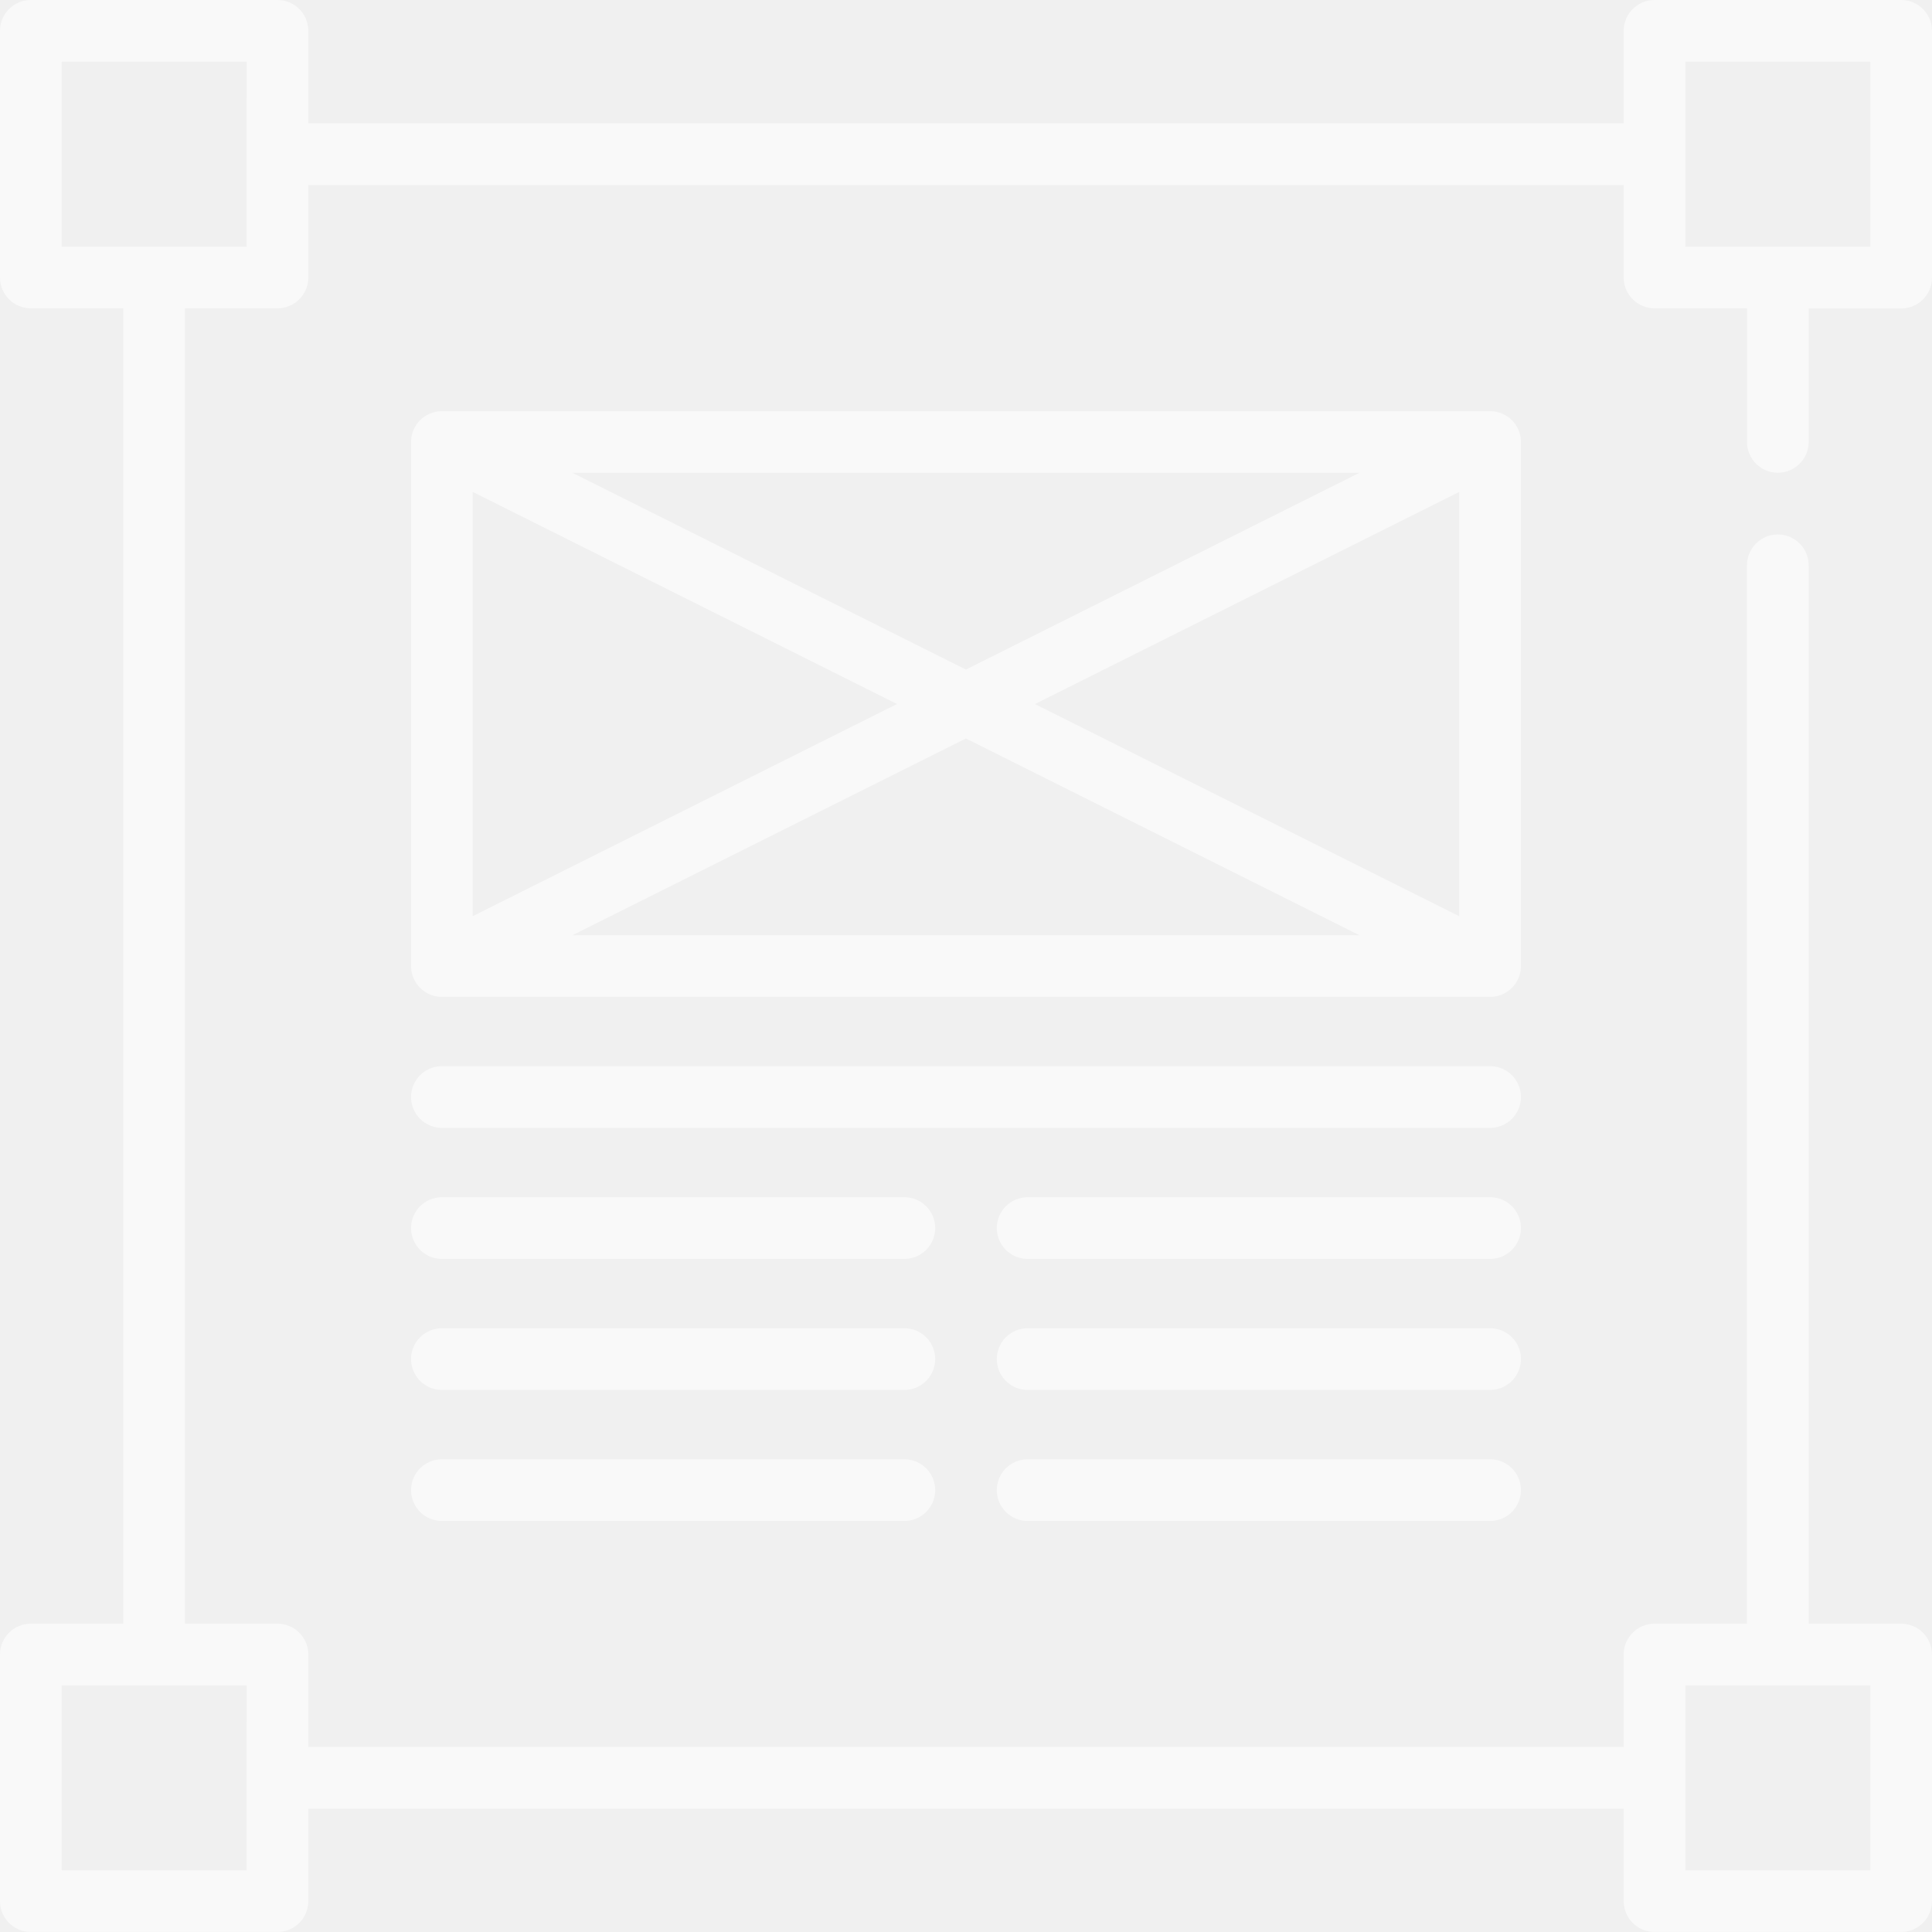
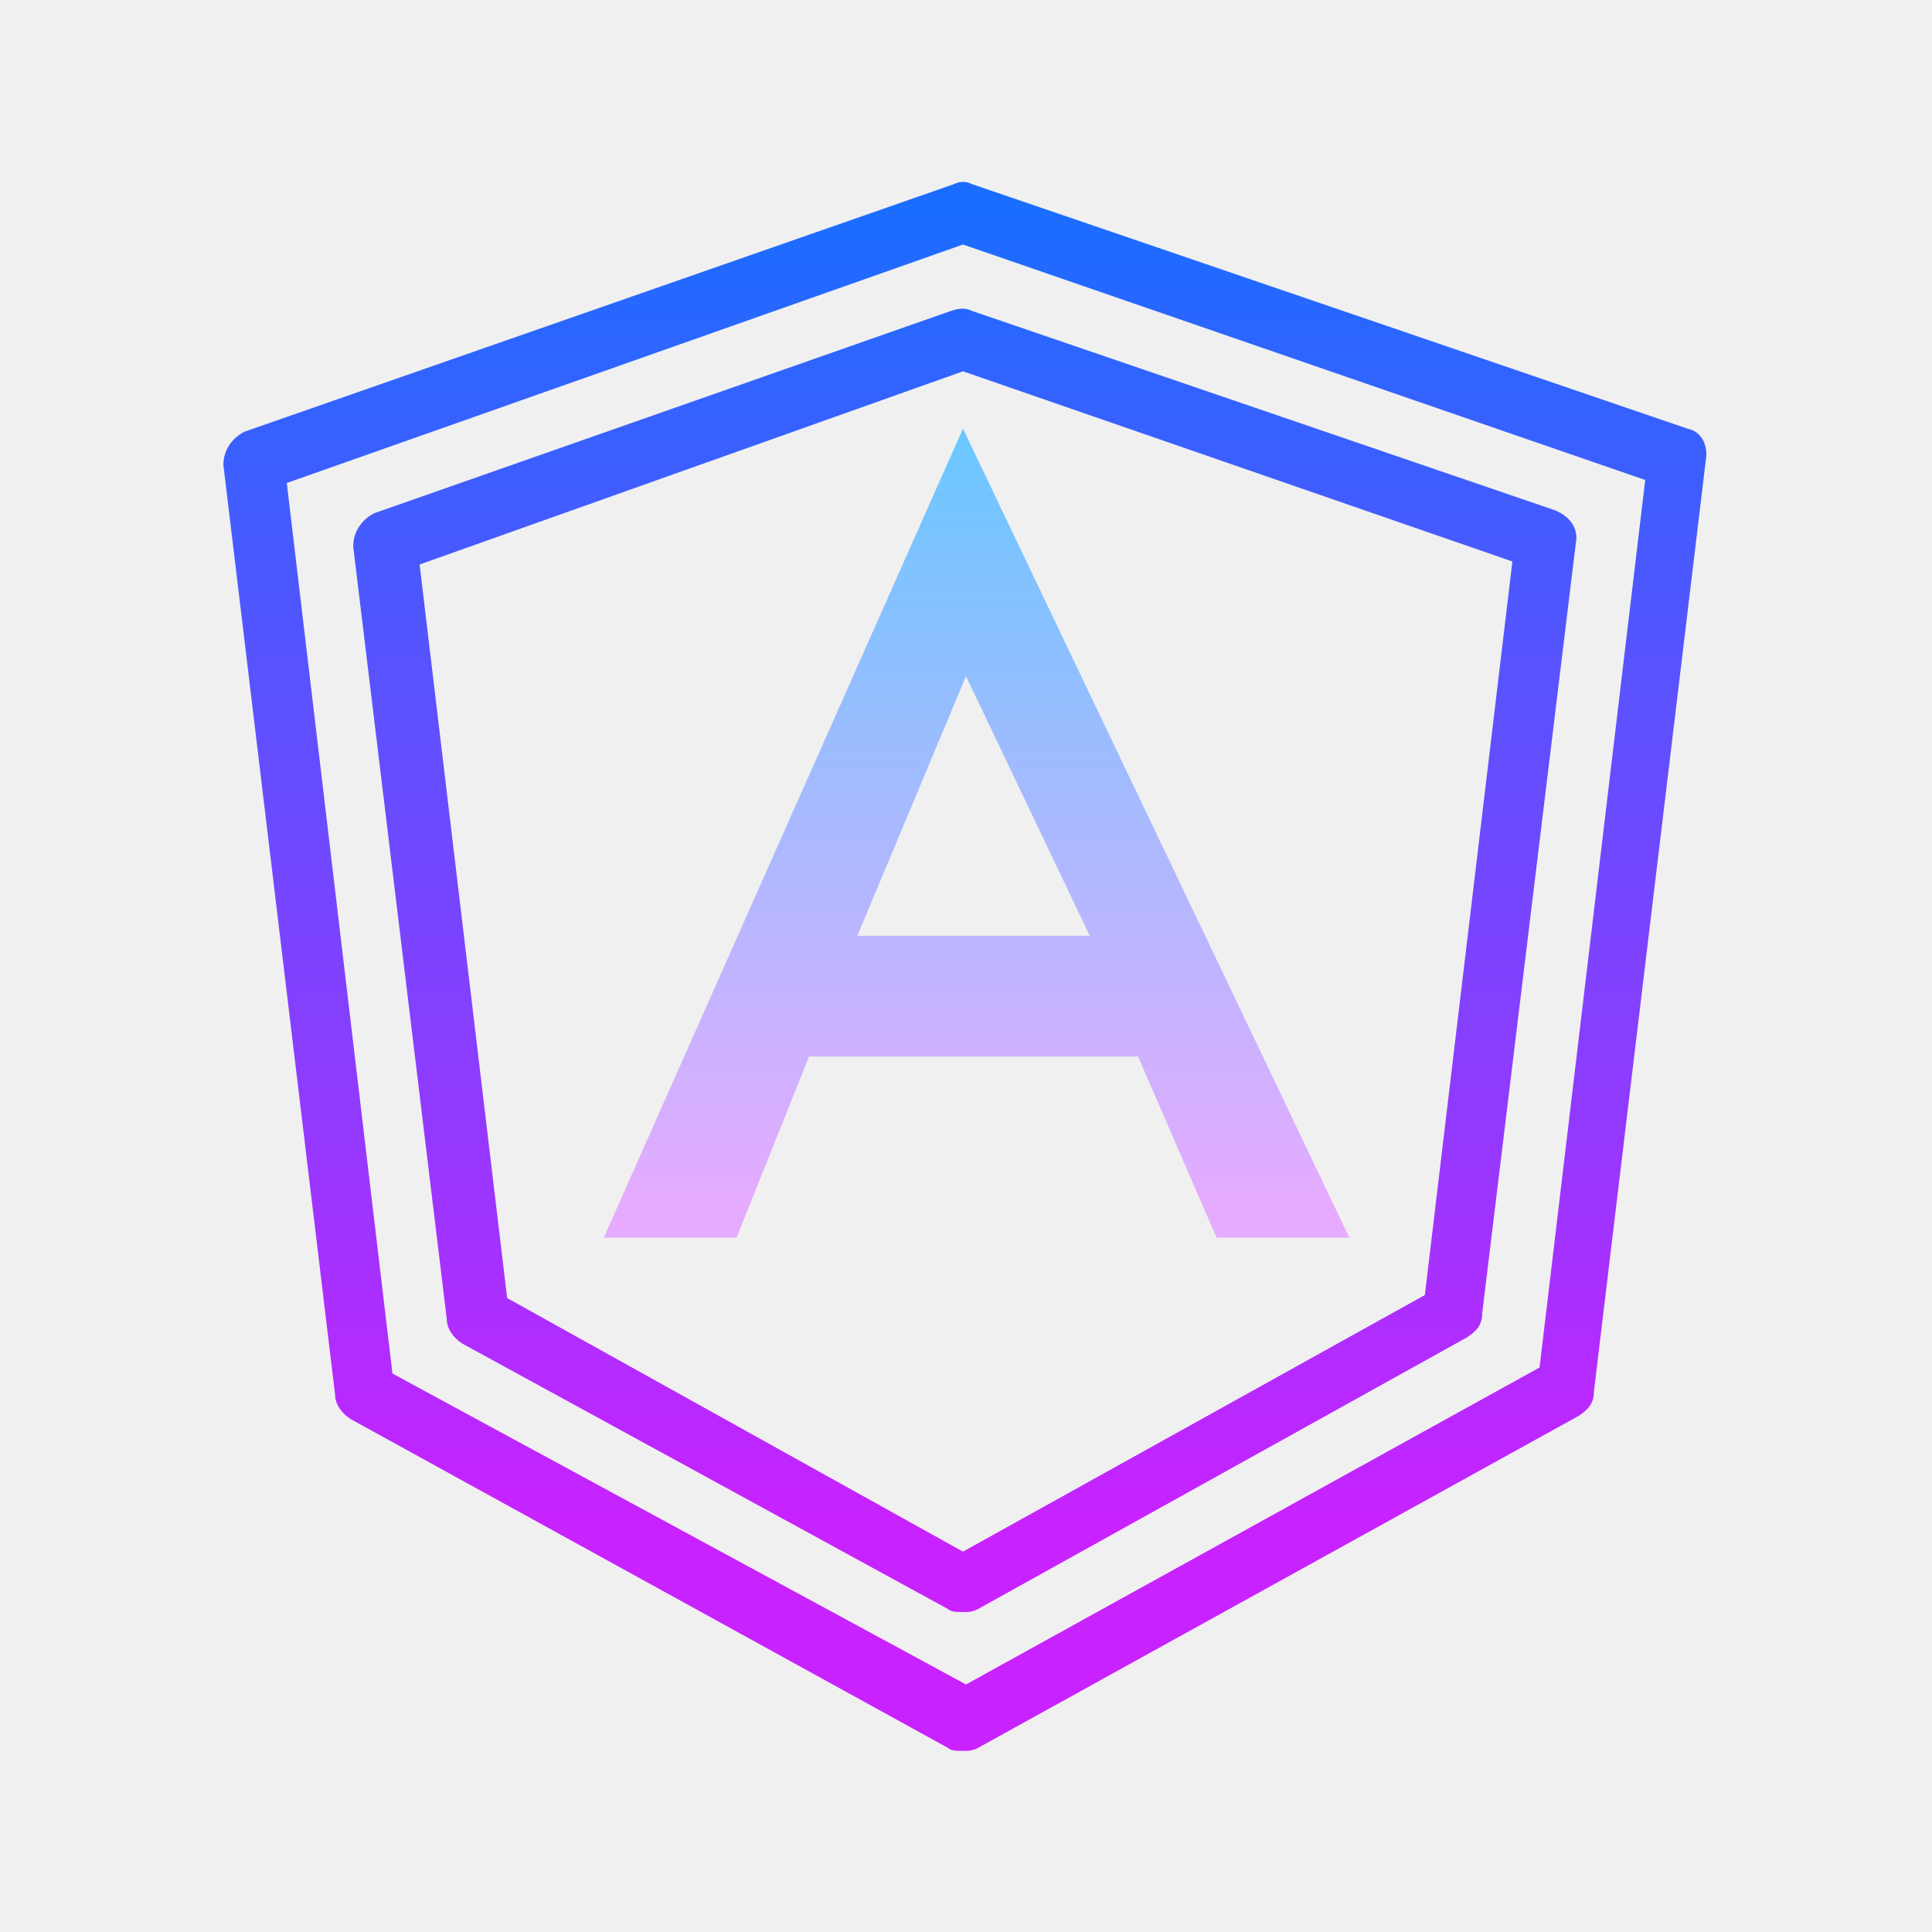
- <svg xmlns="http://www.w3.org/2000/svg" width="62.246" height="62.246" viewBox="0 0 62.246 62.246">
-   <g id="https:_www.flaticon.com_free-icon_design_115806_term_web_20design_page_1_position_48" data-name="https://www.flaticon.com/free-icon/design_115806#term=web%20design&amp;page=1&amp;position=48" opacity="0.6">
-     <path id="Path_2" data-name="Path 2" d="M57.28,15.231a.993.993,0,0,0,.993-.993v-4.3h2.98a.993.993,0,0,0,.993-.993V.993A.993.993,0,0,0,61.253,0H53.306a.993.993,0,0,0-.993.993v2.98H9.933V.993A.993.993,0,0,0,8.94,0H.993A.993.993,0,0,0,0,.993V8.94a.993.993,0,0,0,.993.993h2.98v42.38H.993A.993.993,0,0,0,0,53.306v7.946a.993.993,0,0,0,.993.993H8.94a.993.993,0,0,0,.993-.993v-2.98h42.38v2.98a.993.993,0,0,0,.993.993h7.946a.993.993,0,0,0,.993-.993V53.306a.993.993,0,0,0-.993-.993h-2.98v-34.1a.993.993,0,0,0-1.987,0v34.1h-2.98a.993.993,0,0,0-.993.993v2.98H9.933v-2.98a.993.993,0,0,0-.993-.993H5.96V9.933H8.94a.993.993,0,0,0,.993-.993V5.96h42.38V8.94a.993.993,0,0,0,.993.993h2.98v4.3A.993.993,0,0,0,57.28,15.231ZM54.3,54.3h5.96v5.96H54.3ZM7.946,60.26H1.987V54.3h5.96Zm0-52.313H1.987V1.987h5.96ZM54.3,1.987h5.96v5.96H54.3Z" fill="#fff" />
-     <path id="Path_3" data-name="Path 3" d="M135.758,101a.993.993,0,0,0-.993-.993H100.993A.993.993,0,0,0,100,101v16.885a.993.993,0,0,0,.993.993h33.772a.993.993,0,0,0,.993-.993Zm-33.772,1.607,13.671,6.835-13.671,6.835Zm3.214-.614h25.356l-12.678,6.339Zm12.678,8.56,12.678,6.339H105.2Zm2.221-1.11,13.671-6.835v13.671Z" transform="translate(-86.756 -86.76)" fill="#fff" />
-     <path id="Path_4" data-name="Path 4" d="M115.893,355h-14.9a.993.993,0,0,0,0,1.987h14.9a.993.993,0,1,0,0-1.987Z" transform="translate(-86.756 -307.984)" fill="#fff" />
-     <path id="Path_5" data-name="Path 5" d="M258.393,355h-14.9a.993.993,0,1,0,0,1.987h14.9a.993.993,0,0,0,0-1.987Z" transform="translate(-210.384 -307.984)" fill="#fff" />
-     <path id="Path_6" data-name="Path 6" d="M115.893,323.125h-14.9a.993.993,0,0,0,0,1.987h14.9a.993.993,0,1,0,0-1.987Z" transform="translate(-86.756 -280.331)" fill="#fff" />
-     <path id="Path_7" data-name="Path 7" d="M258.393,323.125h-14.9a.993.993,0,1,0,0,1.987h14.9a.993.993,0,0,0,0-1.987Z" transform="translate(-210.384 -280.331)" fill="#fff" />
-     <path id="Path_8" data-name="Path 8" d="M115.893,291.25h-14.9a.993.993,0,0,0,0,1.987h14.9a.993.993,0,1,0,0-1.987Z" transform="translate(-86.756 -252.677)" fill="#fff" />
-     <path id="Path_9" data-name="Path 9" d="M258.393,291.25h-14.9a.993.993,0,1,0,0,1.987h14.9a.993.993,0,0,0,0-1.987Z" transform="translate(-210.384 -252.677)" fill="#fff" />
-     <path id="Path_10" data-name="Path 10" d="M134.765,259.374H100.993a.993.993,0,0,0,0,1.987h33.772a.993.993,0,0,0,0-1.987Z" transform="translate(-86.756 -225.023)" fill="#fff" />
-   </g>
+ <svg xmlns="http://www.w3.org/2000/svg" x="0px" y="0px" width="100" height="100" viewBox="0 0 64 64">
+   <linearGradient id="SVGID_1__dSnah6CSCxRG_gr1" x1="32" x2="32" y1="6.872" y2="50.533" gradientUnits="userSpaceOnUse">
+     <stop offset="0" stop-color="#1a6dff" />
+     <stop offset="1" stop-color="#c822ff" />
+   </linearGradient>
+   <path fill="url(#SVGID_1__dSnah6CSCxRG_gr1)" d="M55.9,14.2L32.2,6.1C32,6,31.8,6,31.6,6.1L8.1,14.3c-0.4,0.2-0.7,0.6-0.7,1.1l3.7,30.8c0,0.3,0.2,0.6,0.5,0.8 l19.8,10.9c0.1,0.1,0.3,0.1,0.5,0.1c0.2,0,0.3,0,0.5-0.1l19.9-11c0.3-0.2,0.5-0.4,0.5-0.8l3.7-30.8C56.6,14.8,56.4,14.3,55.9,14.2z M51,45.3l-19,10.5L13,45.5L9.5,16l22.4-7.9l22.6,7.8L51,45.3z" />
+   <linearGradient id="SVGID_2__dSnah6CSCxRG_gr2" x1="31.999" x2="31.999" y1="6.872" y2="50.533" gradientUnits="userSpaceOnUse">
+     <stop offset="0" stop-color="#1a6dff" />
+     <stop offset="1" stop-color="#c822ff" />
+   </linearGradient>
+   <path fill="url(#SVGID_2__dSnah6CSCxRG_gr2)" d="M12.4,17c-0.4,0.2-0.7,0.6-0.7,1.1l3.1,25.6c0,0.3,0.2,0.6,0.5,0.8l16.1,8.8c0.1,0.1,0.3,0.1,0.5,0.1 c0.2,0,0.3,0,0.5-0.1l16.2-9c0.3-0.2,0.5-0.4,0.5-0.8L52.2,18c0.1-0.5-0.2-0.9-0.7-1.1l-19.3-6.6c-0.2-0.1-0.4-0.1-0.7,0L12.4,17z M31.9,12.3l18.2,6.3l-2.9,24.3l-15.3,8.5L16.8,43l-2.9-24.3L31.9,12.3z" />
+   <linearGradient id="SVGID_3__dSnah6CSCxRG_gr3" x1="32.255" x2="32.255" y1="14.915" y2="40.065" gradientUnits="userSpaceOnUse">
+     <stop offset="0" stop-color="#6dc7ff" />
+     <stop offset="1" stop-color="#e6abff" />
+   </linearGradient>
+   <path fill="url(#SVGID_3__dSnah6CSCxRG_gr3)" d="M31.9,14.2L31.9,14.2L31.9,14.2L31.9,14.2L31.9,14.2L20,41h4.4l2.4-6h10.9l2.6,6h4.4L31.9,14.2z M32,22.4 l4.1,8.6l-7.7,0L32,22.4z" />
</svg>
